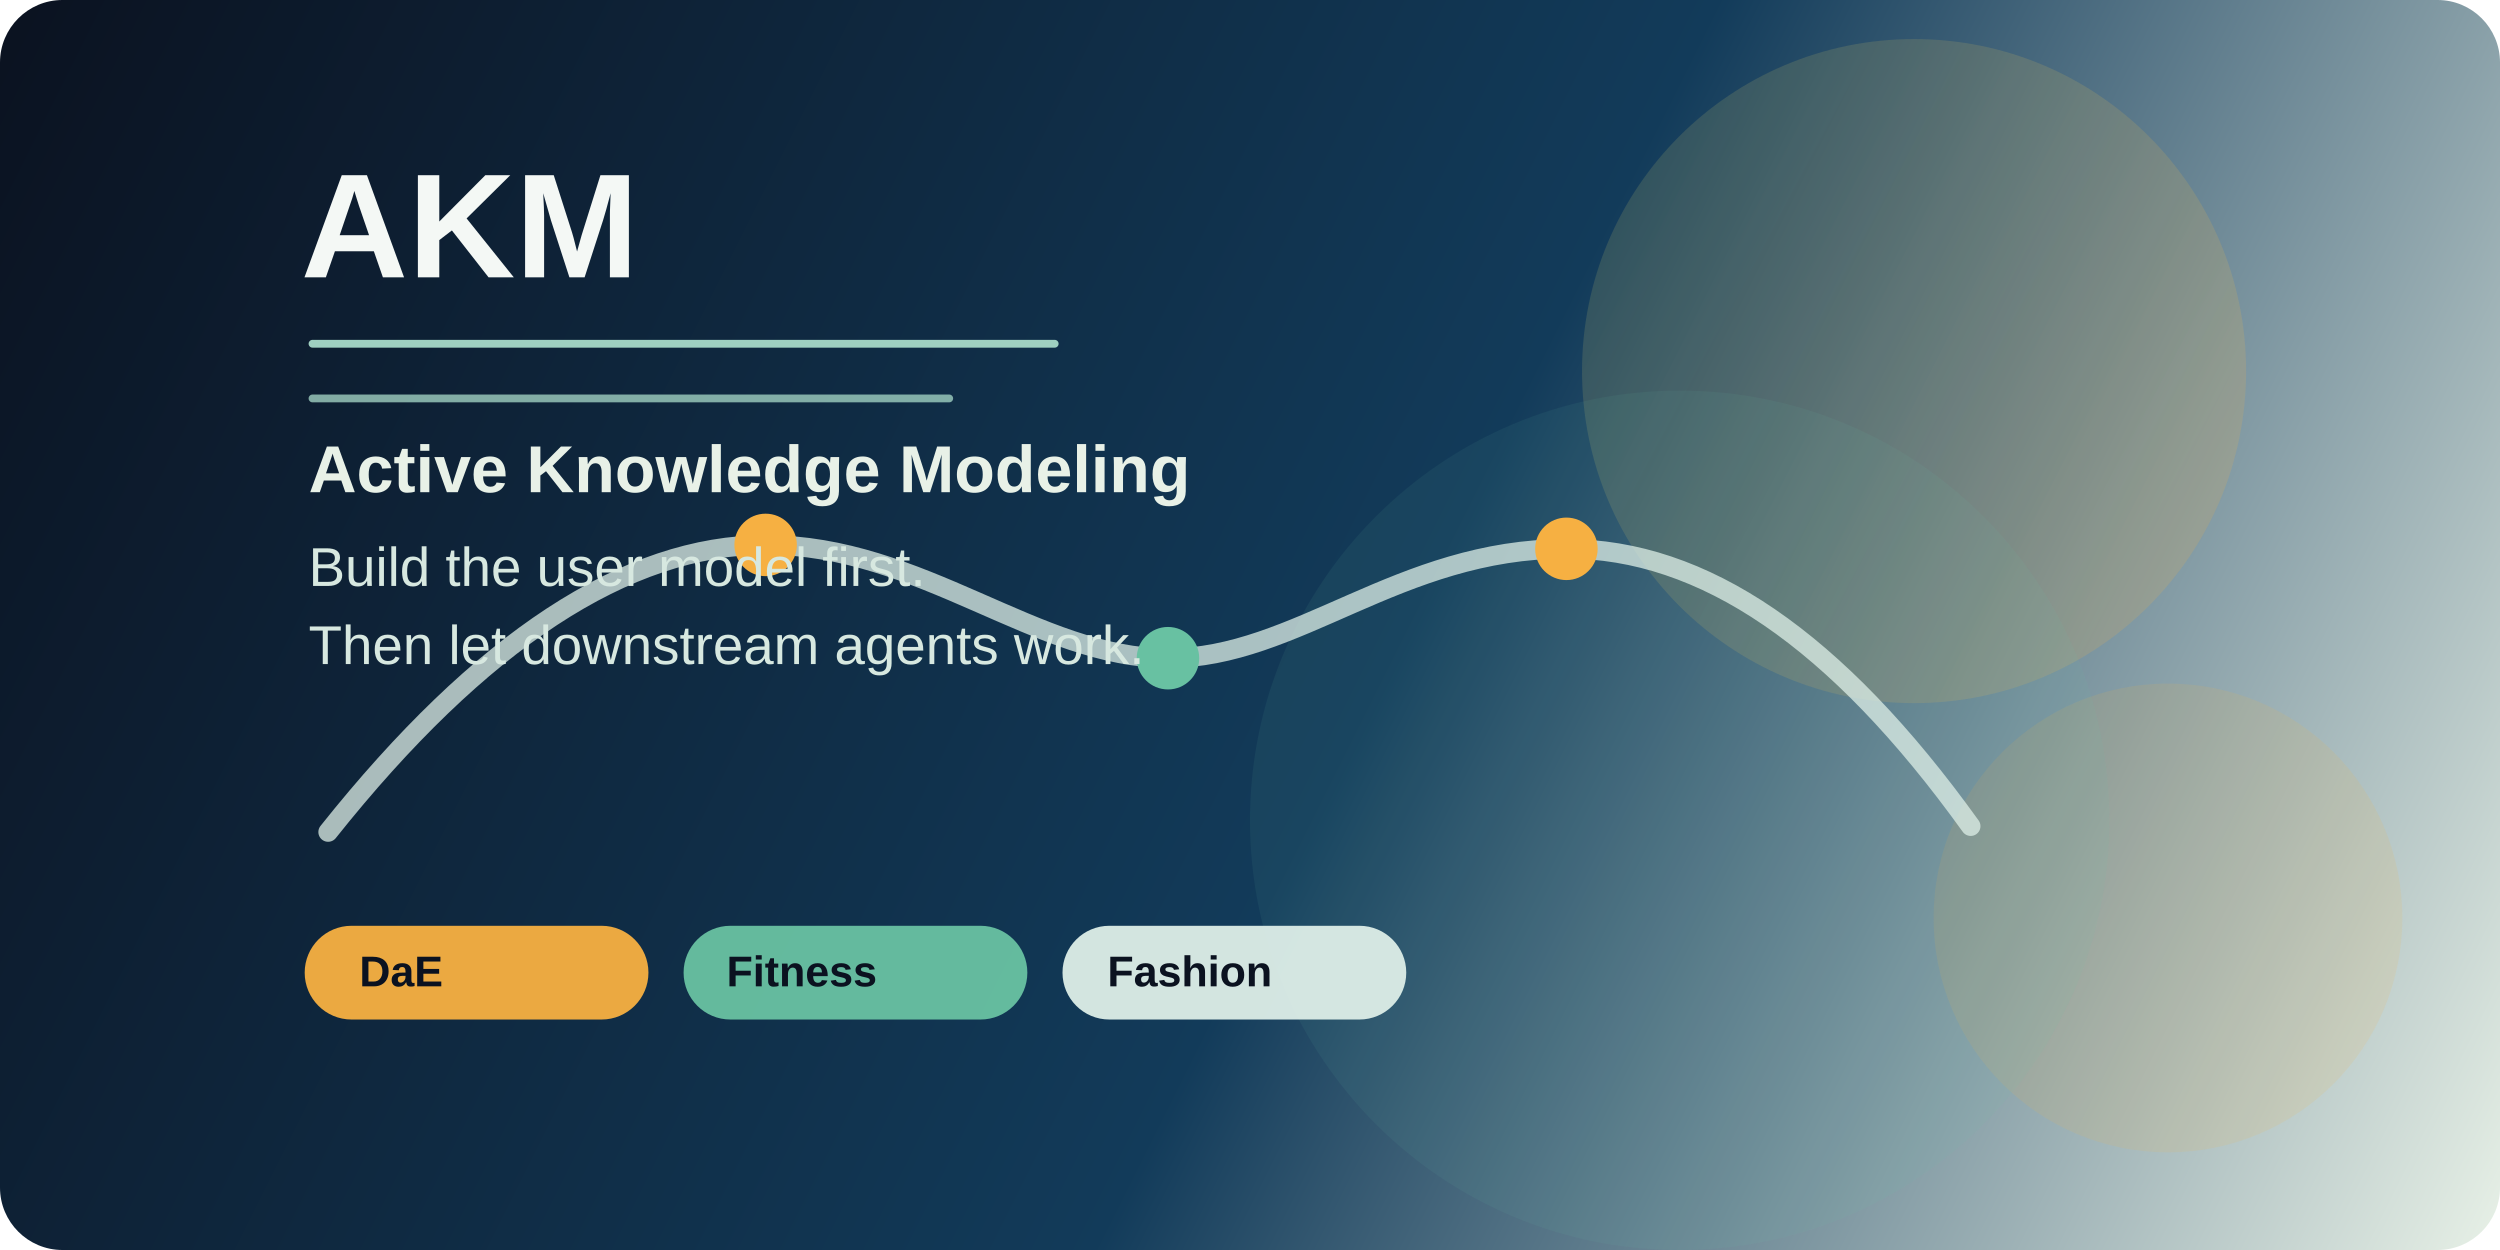
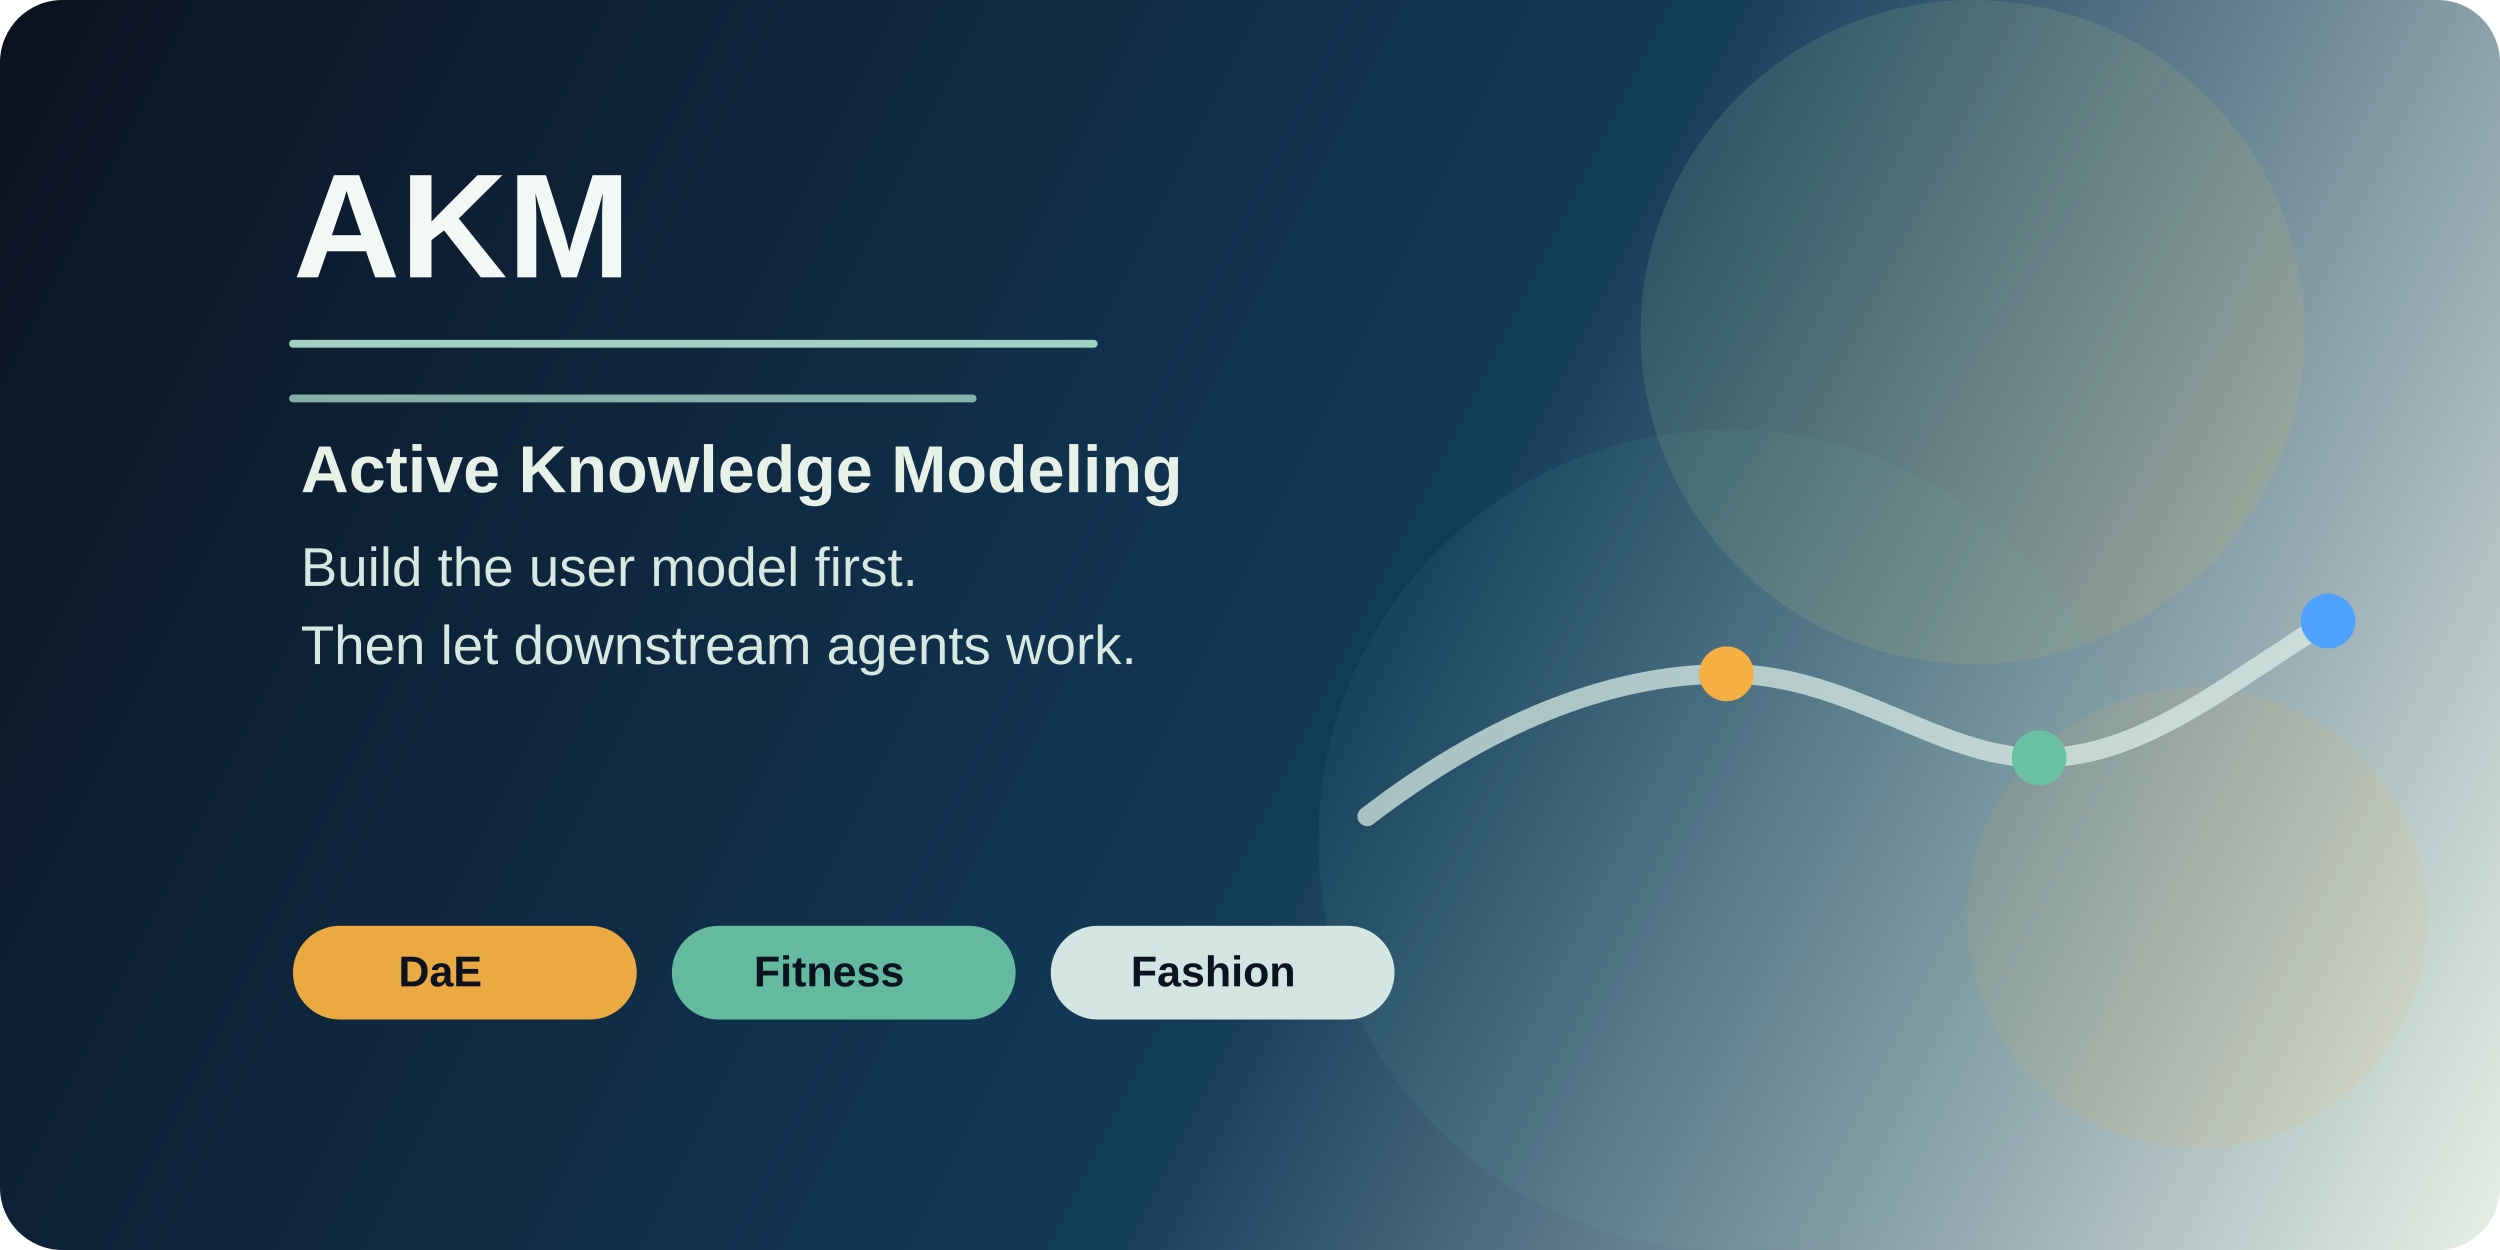
<svg xmlns="http://www.w3.org/2000/svg" width="1280" height="640" viewBox="0 0 1280 640" fill="none">
  <defs>
    <linearGradient id="bg" x1="0" y1="0" x2="1280" y2="640" gradientUnits="userSpaceOnUse">
      <stop stop-color="#0B1220" />
      <stop offset="0.55" stop-color="#123B5A" />
      <stop offset="1" stop-color="#E8F1E7" />
    </linearGradient>
-     <linearGradient id="orb" x1="290" y1="120" x2="1040" y2="520" gradientUnits="userSpaceOnUse">
+     <linearGradient id="orb" x1="620" y1="180" x2="1160" y2="560" gradientUnits="userSpaceOnUse">
      <stop stop-color="#68C1A2" stop-opacity="0.9" />
      <stop offset="1" stop-color="#F6B042" stop-opacity="0.8" />
    </linearGradient>
  </defs>
  <rect width="1280" height="640" rx="32" fill="url(#bg)" />
-   <circle cx="980" cy="190" r="170" fill="url(#orb)" fill-opacity="0.22" />
-   <circle cx="1110" cy="470" r="120" fill="#F6B042" fill-opacity="0.12" />
-   <circle cx="860" cy="420" r="220" fill="#68C1A2" fill-opacity="0.08" />
-   <path d="M168 426C246 328 321 279 392 279C472 279 531 337 598 337C664 337 716 281 802 281C872 281 940 327 1009 423" stroke="#DDEEE7" stroke-width="10" stroke-linecap="round" stroke-opacity="0.75" />
-   <circle cx="392" cy="279" r="16" fill="#F6B042" />
-   <circle cx="598" cy="337" r="16" fill="#68C1A2" />
-   <circle cx="802" cy="281" r="16" fill="#F6B042" />
-   <path d="M160 176H540" stroke="#9FD0C1" stroke-width="4" stroke-linecap="round" />
-   <path d="M160 204H486" stroke="#9FD0C1" stroke-width="4" stroke-linecap="round" opacity="0.8" />
-   <text x="154" y="142" fill="#F4F8F5" font-family="Segoe UI, Arial, sans-serif" font-size="76" font-weight="700">AKM</text>
-   <text x="158" y="252" fill="#E8F1E7" font-family="Segoe UI, Arial, sans-serif" font-size="34" font-weight="600">Active Knowledge Modeling</text>
-   <text x="158" y="300" fill="#D7E8E0" font-family="Segoe UI, Arial, sans-serif" font-size="28">Build the user model first.</text>
-   <text x="158" y="340" fill="#D7E8E0" font-family="Segoe UI, Arial, sans-serif" font-size="28">Then let downstream agents work.</text>
-   <rect x="156" y="474" width="176" height="48" rx="24" fill="#F6B042" fill-opacity="0.95" />
-   <text x="184" y="505" fill="#0B1220" font-family="Segoe UI, Arial, sans-serif" font-size="22" font-weight="700">DaE</text>
-   <rect x="350" y="474" width="176" height="48" rx="24" fill="#68C1A2" fill-opacity="0.95" />
-   <text x="372" y="505" fill="#0B1220" font-family="Segoe UI, Arial, sans-serif" font-size="22" font-weight="700">Fitness</text>
-   <rect x="544" y="474" width="176" height="48" rx="24" fill="#DDEEE7" fill-opacity="0.95" />
-   <text x="567" y="505" fill="#0B1220" font-family="Segoe UI, Arial, sans-serif" font-size="22" font-weight="700">Fashion</text>
+   <circle cx="1010" cy="170" r="170" fill="url(#orb)" fill-opacity="0.2" />
+   <circle cx="1125" cy="470" r="118" fill="#F6B042" fill-opacity="0.1" />
+   <circle cx="885" cy="430" r="210" fill="#68C1A2" fill-opacity="0.08" />
+   <path d="M700 418C760 372 822 345 884 345C947 345 992 388 1044 388C1097 388 1140 350 1192 318" stroke="#DDEEE7" stroke-width="10" stroke-linecap="round" stroke-opacity="0.72" />
+   <circle cx="884" cy="345" r="14" fill="#F6B042" />
+   <circle cx="1044" cy="388" r="14" fill="#68C1A2" />
+   <circle cx="1192" cy="318" r="14" fill="#4EA1FF" />
+   <path d="M150 176H560" stroke="#9FD0C1" stroke-width="4" stroke-linecap="round" />
+   <path d="M150 204H498" stroke="#9FD0C1" stroke-width="4" stroke-linecap="round" opacity="0.82" />
+   <text x="150" y="142" fill="#F4F8F5" font-family="Segoe UI, Arial, sans-serif" font-size="76" font-weight="700">AKM</text>
+   <text x="154" y="252" fill="#E8F1E7" font-family="Segoe UI, Arial, sans-serif" font-size="34" font-weight="600">Active Knowledge Modeling</text>
+   <text x="154" y="300" fill="#D7E8E0" font-family="Segoe UI, Arial, sans-serif" font-size="28">Build the user model first.</text>
+   <text x="154" y="340" fill="#D7E8E0" font-family="Segoe UI, Arial, sans-serif" font-size="28">Then let downstream agents work.</text>
+   <rect x="150" y="474" width="176" height="48" rx="24" fill="#F6B042" fill-opacity="0.95" />
+   <text x="204" y="505" fill="#0B1220" font-family="Segoe UI, Arial, sans-serif" font-size="22" font-weight="700">DaE</text>
+   <rect x="344" y="474" width="176" height="48" rx="24" fill="#68C1A2" fill-opacity="0.95" />
+   <text x="386" y="505" fill="#0B1220" font-family="Segoe UI, Arial, sans-serif" font-size="22" font-weight="700">Fitness</text>
+   <rect x="538" y="474" width="176" height="48" rx="24" fill="#DDEEE7" fill-opacity="0.95" />
+   <text x="579" y="505" fill="#0B1220" font-family="Segoe UI, Arial, sans-serif" font-size="22" font-weight="700">Fashion</text>
</svg>
